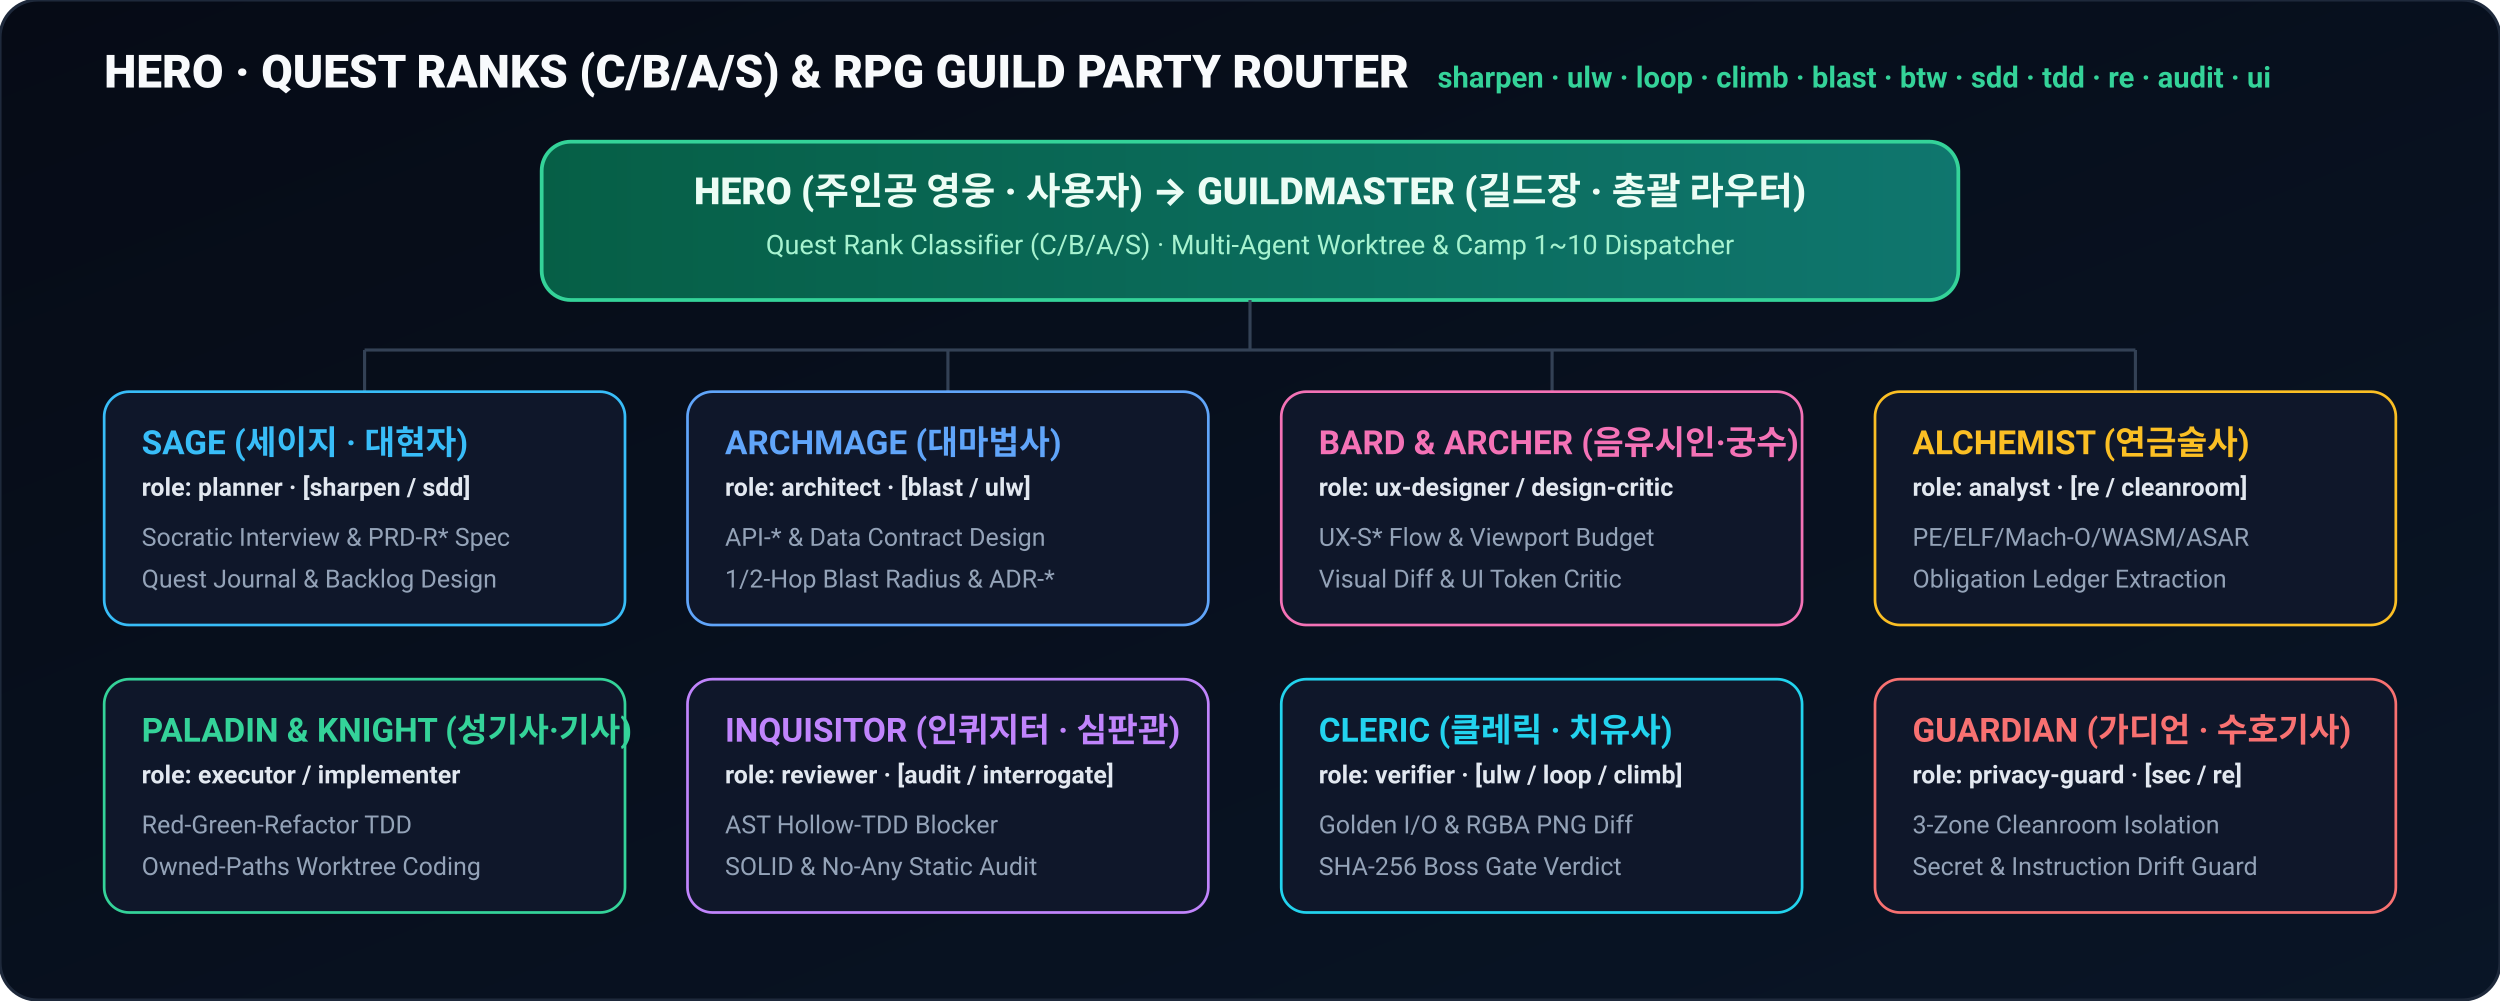
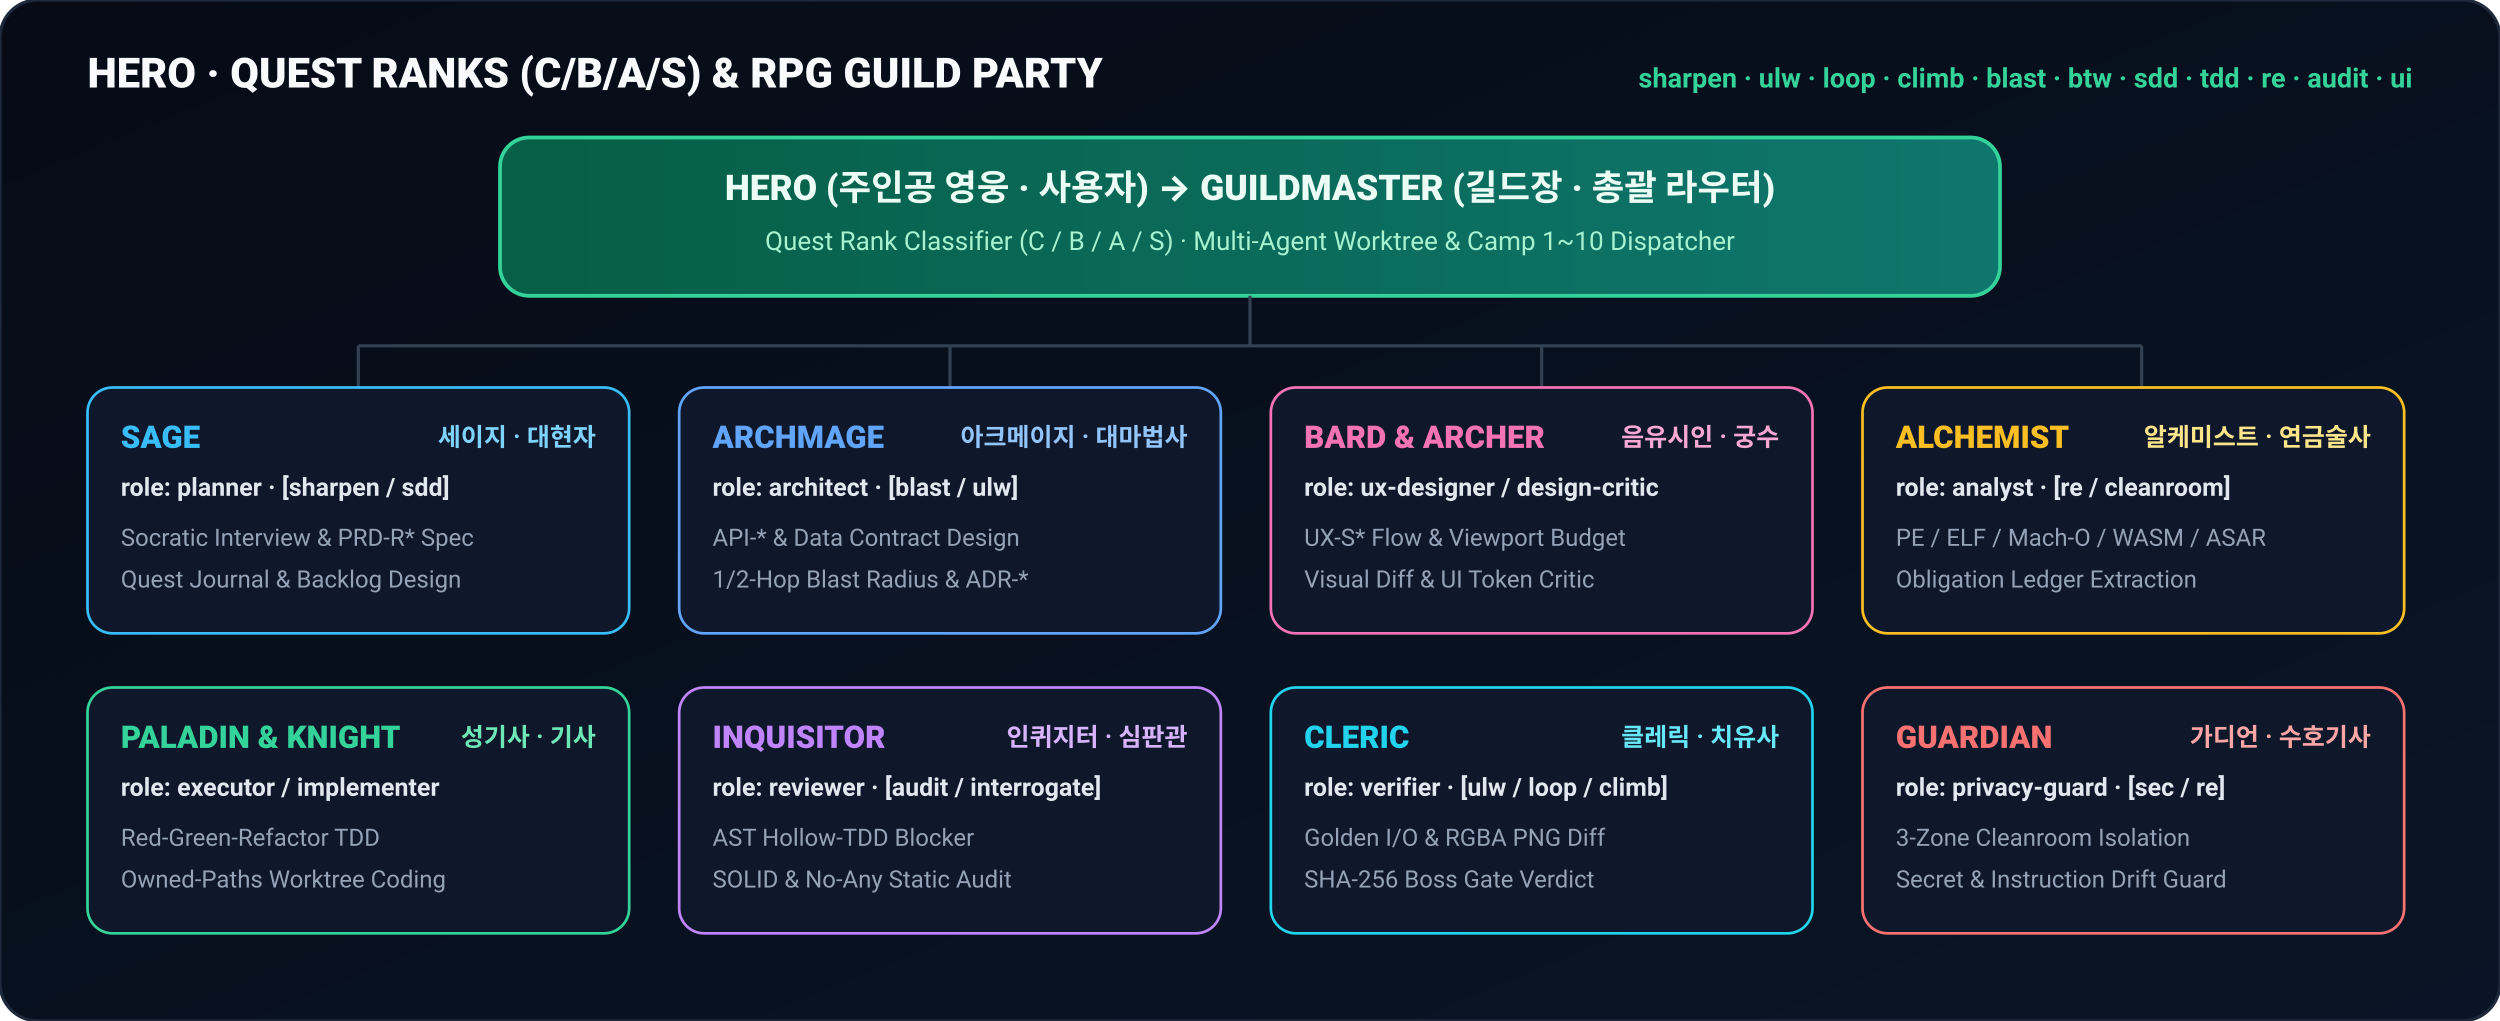
- <svg xmlns="http://www.w3.org/2000/svg" viewBox="0 0 1200 480" width="100%" height="100%">
+ <svg xmlns="http://www.w3.org/2000/svg" viewBox="0 0 1200 490" width="100%" height="100%">
  <defs>
    <linearGradient id="bgMat" x1="0%" y1="0%" x2="100%" y2="100%">
      <stop offset="0%" stop-color="#060b16" />
      <stop offset="100%" stop-color="#091526" />
    </linearGradient>
    <linearGradient id="cmdGrad" x1="0%" y1="0%" x2="100%" y2="0%">
      <stop offset="0%" stop-color="#065f46" />
      <stop offset="100%" stop-color="#0f766e" />
    </linearGradient>
  </defs>
-   <rect width="1200" height="480" rx="18" fill="url(#bgMat)" stroke="#1e293b" stroke-width="1.5" />
-   <g transform="translate(50, 42)" font-family="system-ui, -apple-system, 'Segoe UI', Roboto, sans-serif">
-     <text x="0" y="0" font-size="22" font-weight="800" fill="#f8fafc">
-       HERO · QUEST RANKS (C/B/A/S) &amp; RPG GUILD PARTY ROUTER
+   <rect width="1200" height="490" rx="18" fill="url(#bgMat)" stroke="#1e293b" stroke-width="1.5" />
+   <g font-family="system-ui, -apple-system, 'Segoe UI', Roboto, sans-serif">
+     <text x="42" y="42" font-size="20" font-weight="800" fill="#f8fafc">
+       HERO · QUEST RANKS (C/B/A/S) &amp; RPG GUILD PARTY
    </text>
-     <text x="640" y="0" font-size="14" font-weight="600" fill="#34d399">
+     <text x="1158" y="42" text-anchor="end" font-size="13" font-weight="600" fill="#34d399">
      sharpen · ulw · loop · climb · blast · btw · sdd · tdd · re · audit · ui
    </text>
  </g>
-   <g transform="translate(260, 68)" font-family="system-ui, -apple-system, 'Segoe UI', Roboto, sans-serif">
-     <rect width="680" height="76" rx="14" fill="url(#cmdGrad)" stroke="#34d399" stroke-width="1.8" />
-     <text x="340" y="30" text-anchor="middle" font-size="18" font-weight="800" fill="#ecfdf5">
+   <g transform="translate(240, 66)" font-family="system-ui, -apple-system, 'Segoe UI', Roboto, sans-serif">
+     <rect width="720" height="76" rx="14" fill="url(#cmdGrad)" stroke="#34d399" stroke-width="1.8" />
+     <text x="360" y="30" text-anchor="middle" font-size="17" font-weight="800" fill="#ecfdf5">
      HERO (주인공 영웅 · 사용자) → GUILDMASTER (길드장 · 총괄 라우터)
    </text>
-     <text x="340" y="54" text-anchor="middle" font-size="13" fill="#a7f3d0">
-       Quest Rank Classifier (C/B/A/S) · Multi-Agent Worktree &amp; Camp 1~10 Dispatcher
+     <text x="360" y="54" text-anchor="middle" font-size="12.5" fill="#a7f3d0">
+       Quest Rank Classifier (C / B / A / S) · Multi-Agent Worktree &amp; Camp 1~10 Dispatcher
    </text>
  </g>
  <g stroke="#334155" stroke-width="1.5" fill="none">
-     <path d="M 600 144 L 600 168" />
-     <path d="M 175 168 L 1025 168" />
-     <path d="M 175 168 L 175 188" />
-     <path d="M 455 168 L 455 188" />
-     <path d="M 745 168 L 745 188" />
-     <path d="M 1025 168 L 1025 188" />
+     <path d="M 600 142 L 600 166" />
+     <path d="M 172 166 L 1028 166" />
+     <path d="M 172 166 L 172 186" />
+     <path d="M 456 166 L 456 186" />
+     <path d="M 740 166 L 740 186" />
+     <path d="M 1028 166 L 1028 186" />
  </g>
-   <g transform="translate(50, 188)" font-family="system-ui, -apple-system, 'Segoe UI', Roboto, sans-serif">
+   <g transform="translate(42, 186)" font-family="system-ui, -apple-system, 'Segoe UI', Roboto, sans-serif">
    <g transform="translate(0, 0)">
-       <rect width="250" height="112" rx="12" fill="#0f172a" stroke="#38bdf8" stroke-width="1.3" />
-       <text x="18" y="30" font-size="16" font-weight="700" fill="#38bdf8">SAGE (세이지 · 대현자)</text>
-       <text x="18" y="50" font-size="12" font-weight="600" fill="#e2e8f0">role: planner · [sharpen / sdd]</text>
-       <text x="18" y="74" font-size="12" fill="#94a3b8">Socratic Interview &amp; PRD-R* Spec</text>
-       <text x="18" y="94" font-size="12" fill="#94a3b8">Quest Journal &amp; Backlog Design</text>
+       <rect width="260" height="118" rx="12" fill="#0f172a" stroke="#38bdf8" stroke-width="1.3" />
+       <text x="16" y="29" font-size="15" font-weight="800" fill="#38bdf8">SAGE</text>
+       <text x="244" y="28" text-anchor="end" font-size="12" font-weight="700" fill="#7dd3fc">세이지 · 대현자</text>
+       <text x="16" y="52" font-size="12" font-weight="600" fill="#e2e8f0">role: planner · [sharpen / sdd]</text>
+       <text x="16" y="76" font-size="11.5" fill="#94a3b8">Socratic Interview &amp; PRD-R* Spec</text>
+       <text x="16" y="96" font-size="11.5" fill="#94a3b8">Quest Journal &amp; Backlog Design</text>
    </g>
-     <g transform="translate(280, 0)">
-       <rect width="250" height="112" rx="12" fill="#0f172a" stroke="#60a5fa" stroke-width="1.3" />
-       <text x="18" y="30" font-size="16" font-weight="700" fill="#60a5fa">ARCHMAGE (대마법사)</text>
-       <text x="18" y="50" font-size="12" font-weight="600" fill="#e2e8f0">role: architect · [blast / ulw]</text>
-       <text x="18" y="74" font-size="12" fill="#94a3b8">API-* &amp; Data Contract Design</text>
-       <text x="18" y="94" font-size="12" fill="#94a3b8">1/2-Hop Blast Radius &amp; ADR-*</text>
+     <g transform="translate(284, 0)">
+       <rect width="260" height="118" rx="12" fill="#0f172a" stroke="#60a5fa" stroke-width="1.3" />
+       <text x="16" y="29" font-size="15" font-weight="800" fill="#60a5fa">ARCHMAGE</text>
+       <text x="244" y="28" text-anchor="end" font-size="12" font-weight="700" fill="#93c5fd">아크메이지 · 대마법사</text>
+       <text x="16" y="52" font-size="12" font-weight="600" fill="#e2e8f0">role: architect · [blast / ulw]</text>
+       <text x="16" y="76" font-size="11.5" fill="#94a3b8">API-* &amp; Data Contract Design</text>
+       <text x="16" y="96" font-size="11.5" fill="#94a3b8">1/2-Hop Blast Radius &amp; ADR-*</text>
    </g>
-     <g transform="translate(565, 0)">
-       <rect width="250" height="112" rx="12" fill="#0f172a" stroke="#f472b6" stroke-width="1.3" />
-       <text x="18" y="30" font-size="16" font-weight="700" fill="#f472b6">BARD &amp; ARCHER (음유시인·궁수)</text>
-       <text x="18" y="50" font-size="12" font-weight="600" fill="#e2e8f0">role: ux-designer / design-critic</text>
-       <text x="18" y="74" font-size="12" fill="#94a3b8">UX-S* Flow &amp; Viewport Budget</text>
-       <text x="18" y="94" font-size="12" fill="#94a3b8">Visual Diff &amp; UI Token Critic</text>
+     <g transform="translate(568, 0)">
+       <rect width="260" height="118" rx="12" fill="#0f172a" stroke="#f472b6" stroke-width="1.3" />
+       <text x="16" y="29" font-size="15" font-weight="800" fill="#f472b6">BARD &amp; ARCHER</text>
+       <text x="244" y="28" text-anchor="end" font-size="12" font-weight="700" fill="#f9a8d4">음유시인 · 궁수</text>
+       <text x="16" y="52" font-size="12" font-weight="600" fill="#e2e8f0">role: ux-designer / design-critic</text>
+       <text x="16" y="76" font-size="11.5" fill="#94a3b8">UX-S* Flow &amp; Viewport Budget</text>
+       <text x="16" y="96" font-size="11.5" fill="#94a3b8">Visual Diff &amp; UI Token Critic</text>
    </g>
-     <g transform="translate(850, 0)">
-       <rect width="250" height="112" rx="12" fill="#0f172a" stroke="#fbbf24" stroke-width="1.3" />
-       <text x="18" y="30" font-size="16" font-weight="700" fill="#fbbf24">ALCHEMIST (연금술사)</text>
-       <text x="18" y="50" font-size="12" font-weight="600" fill="#e2e8f0">role: analyst · [re / cleanroom]</text>
-       <text x="18" y="74" font-size="12" fill="#94a3b8">PE/ELF/Mach-O/WASM/ASAR</text>
-       <text x="18" y="94" font-size="12" fill="#94a3b8">Obligation Ledger Extraction</text>
+     <g transform="translate(852, 0)">
+       <rect width="260" height="118" rx="12" fill="#0f172a" stroke="#fbbf24" stroke-width="1.3" />
+       <text x="16" y="29" font-size="15" font-weight="800" fill="#fbbf24">ALCHEMIST</text>
+       <text x="244" y="28" text-anchor="end" font-size="12" font-weight="700" fill="#fde68a">알케미스트 · 연금술사</text>
+       <text x="16" y="52" font-size="12" font-weight="600" fill="#e2e8f0">role: analyst · [re / cleanroom]</text>
+       <text x="16" y="76" font-size="11.5" fill="#94a3b8">PE / ELF / Mach-O / WASM / ASAR</text>
+       <text x="16" y="96" font-size="11.5" fill="#94a3b8">Obligation Ledger Extraction</text>
    </g>
  </g>
-   <g transform="translate(50, 326)" font-family="system-ui, -apple-system, 'Segoe UI', Roboto, sans-serif">
+   <g transform="translate(42, 330)" font-family="system-ui, -apple-system, 'Segoe UI', Roboto, sans-serif">
    <g transform="translate(0, 0)">
-       <rect width="250" height="112" rx="12" fill="#0f172a" stroke="#34d399" stroke-width="1.3" />
-       <text x="18" y="30" font-size="16" font-weight="700" fill="#34d399">PALADIN &amp; KNIGHT (성기사·기사)</text>
-       <text x="18" y="50" font-size="12" font-weight="600" fill="#e2e8f0">role: executor / implementer</text>
-       <text x="18" y="74" font-size="12" fill="#94a3b8">Red-Green-Refactor TDD</text>
-       <text x="18" y="94" font-size="12" fill="#94a3b8">Owned-Paths Worktree Coding</text>
+       <rect width="260" height="118" rx="12" fill="#0f172a" stroke="#34d399" stroke-width="1.3" />
+       <text x="16" y="29" font-size="15" font-weight="800" fill="#34d399">PALADIN &amp; KNIGHT</text>
+       <text x="244" y="28" text-anchor="end" font-size="12" font-weight="700" fill="#6ee7b7">성기사 · 기사</text>
+       <text x="16" y="52" font-size="12" font-weight="600" fill="#e2e8f0">role: executor / implementer</text>
+       <text x="16" y="76" font-size="11.5" fill="#94a3b8">Red-Green-Refactor TDD</text>
+       <text x="16" y="96" font-size="11.5" fill="#94a3b8">Owned-Paths Worktree Coding</text>
    </g>
-     <g transform="translate(280, 0)">
-       <rect width="250" height="112" rx="12" fill="#0f172a" stroke="#c084fc" stroke-width="1.3" />
-       <text x="18" y="30" font-size="16" font-weight="700" fill="#c084fc">INQUISITOR (인퀴지터 · 심판관)</text>
-       <text x="18" y="50" font-size="12" font-weight="600" fill="#e2e8f0">role: reviewer · [audit / interrogate]</text>
-       <text x="18" y="74" font-size="12" fill="#94a3b8">AST Hollow-TDD Blocker</text>
-       <text x="18" y="94" font-size="12" fill="#94a3b8">SOLID &amp; No-Any Static Audit</text>
+     <g transform="translate(284, 0)">
+       <rect width="260" height="118" rx="12" fill="#0f172a" stroke="#c084fc" stroke-width="1.3" />
+       <text x="16" y="29" font-size="15" font-weight="800" fill="#c084fc">INQUISITOR</text>
+       <text x="244" y="28" text-anchor="end" font-size="12" font-weight="700" fill="#d8b4fe">인퀴지터 · 심판관</text>
+       <text x="16" y="52" font-size="12" font-weight="600" fill="#e2e8f0">role: reviewer · [audit / interrogate]</text>
+       <text x="16" y="76" font-size="11.5" fill="#94a3b8">AST Hollow-TDD Blocker</text>
+       <text x="16" y="96" font-size="11.5" fill="#94a3b8">SOLID &amp; No-Any Static Audit</text>
    </g>
-     <g transform="translate(565, 0)">
-       <rect width="250" height="112" rx="12" fill="#0f172a" stroke="#22d3ee" stroke-width="1.3" />
-       <text x="18" y="30" font-size="16" font-weight="700" fill="#22d3ee">CLERIC (클레릭 · 치유사)</text>
-       <text x="18" y="50" font-size="12" font-weight="600" fill="#e2e8f0">role: verifier · [ulw / loop / climb]</text>
-       <text x="18" y="74" font-size="12" fill="#94a3b8">Golden I/O &amp; RGBA PNG Diff</text>
-       <text x="18" y="94" font-size="12" fill="#94a3b8">SHA-256 Boss Gate Verdict</text>
+     <g transform="translate(568, 0)">
+       <rect width="260" height="118" rx="12" fill="#0f172a" stroke="#22d3ee" stroke-width="1.3" />
+       <text x="16" y="29" font-size="15" font-weight="800" fill="#22d3ee">CLERIC</text>
+       <text x="244" y="28" text-anchor="end" font-size="12" font-weight="700" fill="#67e8f9">클레릭 · 치유사</text>
+       <text x="16" y="52" font-size="12" font-weight="600" fill="#e2e8f0">role: verifier · [ulw / loop / climb]</text>
+       <text x="16" y="76" font-size="11.5" fill="#94a3b8">Golden I/O &amp; RGBA PNG Diff</text>
+       <text x="16" y="96" font-size="11.5" fill="#94a3b8">SHA-256 Boss Gate Verdict</text>
    </g>
-     <g transform="translate(850, 0)">
-       <rect width="250" height="112" rx="12" fill="#0f172a" stroke="#f87171" stroke-width="1.3" />
-       <text x="18" y="30" font-size="16" font-weight="700" fill="#f87171">GUARDIAN (가디언 · 수호기사)</text>
-       <text x="18" y="50" font-size="12" font-weight="600" fill="#e2e8f0">role: privacy-guard · [sec / re]</text>
-       <text x="18" y="74" font-size="12" fill="#94a3b8">3-Zone Cleanroom Isolation</text>
-       <text x="18" y="94" font-size="12" fill="#94a3b8">Secret &amp; Instruction Drift Guard</text>
+     <g transform="translate(852, 0)">
+       <rect width="260" height="118" rx="12" fill="#0f172a" stroke="#f87171" stroke-width="1.3" />
+       <text x="16" y="29" font-size="15" font-weight="800" fill="#f87171">GUARDIAN</text>
+       <text x="244" y="28" text-anchor="end" font-size="12" font-weight="700" fill="#fca5a5">가디언 · 수호기사</text>
+       <text x="16" y="52" font-size="12" font-weight="600" fill="#e2e8f0">role: privacy-guard · [sec / re]</text>
+       <text x="16" y="76" font-size="11.5" fill="#94a3b8">3-Zone Cleanroom Isolation</text>
+       <text x="16" y="96" font-size="11.5" fill="#94a3b8">Secret &amp; Instruction Drift Guard</text>
    </g>
  </g>
</svg>
